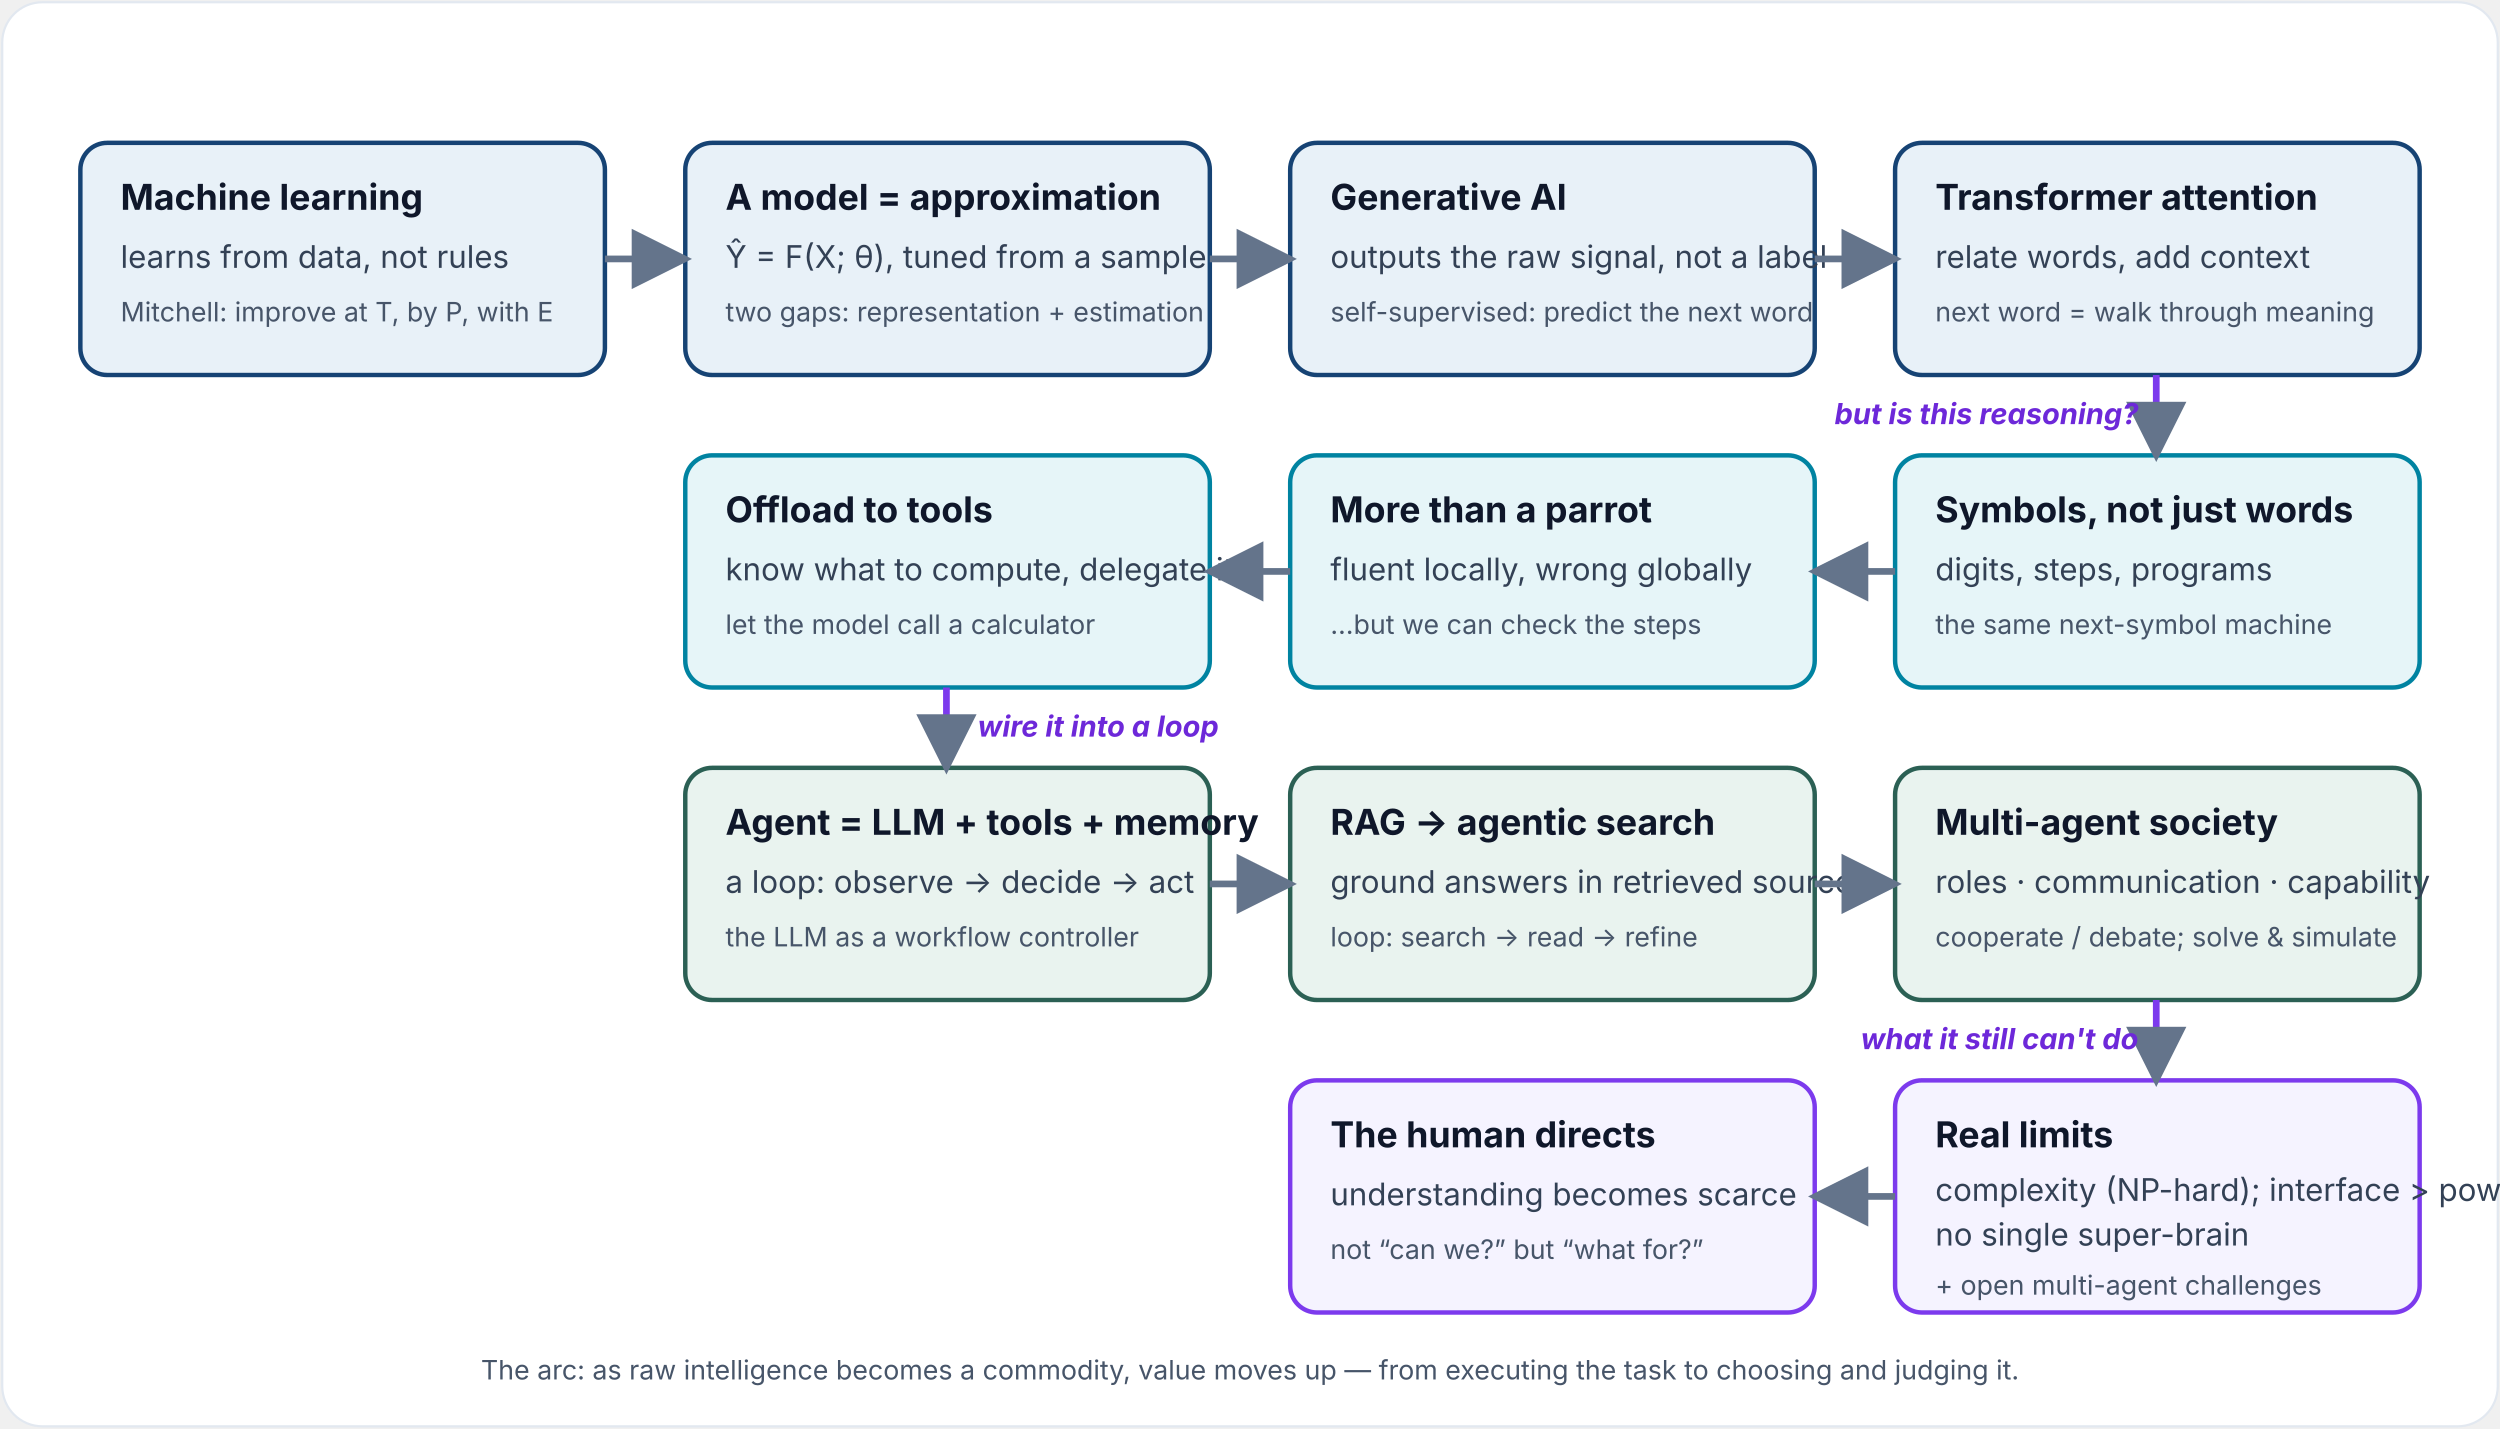
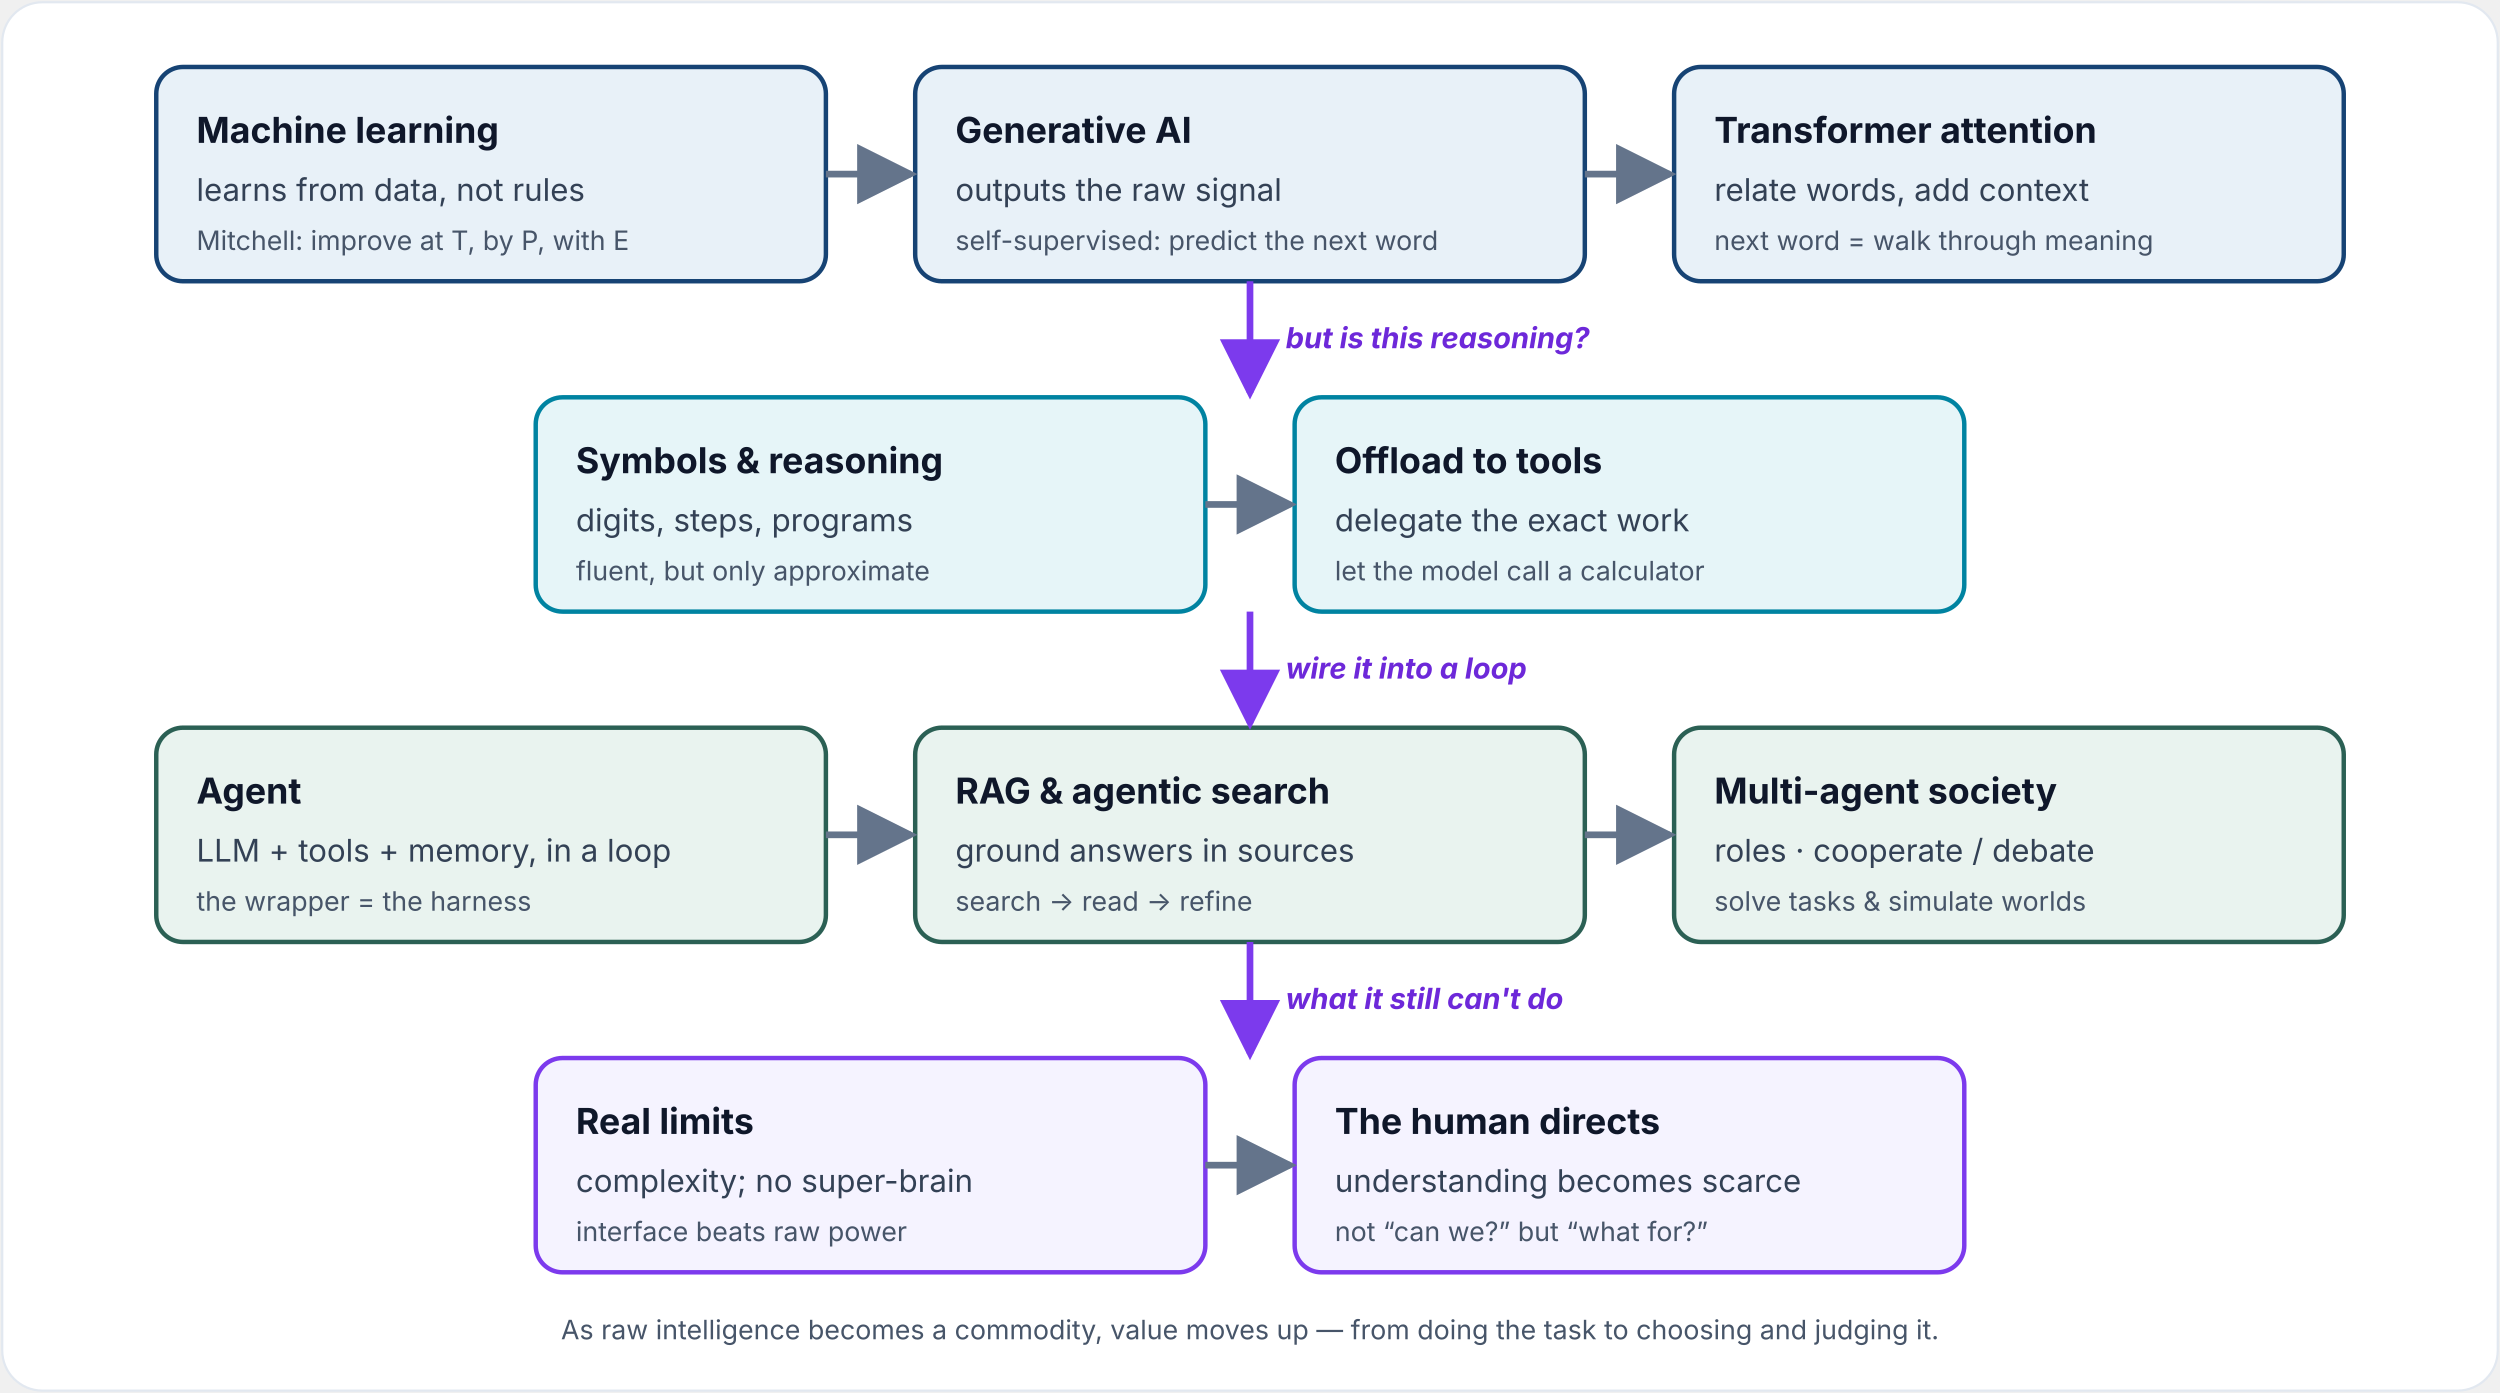
- <svg xmlns="http://www.w3.org/2000/svg" viewBox="0 0 1120 640" role="img" aria-labelledby="title desc" font-family="Inter, Arial, Helvetica, sans-serif">
+ <svg xmlns="http://www.w3.org/2000/svg" viewBox="0 0 1120 624" role="img" aria-labelledby="title desc" font-family="Inter, Arial, Helvetica, sans-serif">
  <defs>
    <marker id="arrow" markerWidth="9" markerHeight="9" refX="8" refY="4.5" orient="auto">
      <path d="M0,0 L9,4.5 L0,9 Z" fill="#64748b" />
+     </marker>
+     <marker id="arrow-v" markerWidth="9" markerHeight="9" refX="8" refY="4.5" orient="auto">
+       <path d="M0,0 L9,4.5 L0,9 Z" fill="#7c3aed" />
    </marker>
    <style>
      .box  { stroke-width: 2; }
      .m1 { fill: #e8f1f8; stroke: #164374; }
      .m2 { fill: #e6f5f8; stroke: #0083A1; }
      .m3 { fill: #e9f3ef; stroke: #2B6054; }
      .m4 { fill: #f5f3ff; stroke: #7c3aed; }
      .head  { font: 700 16px Inter, Arial, sans-serif; fill: #0f172a; }
      .text  { font: 14px Inter, Arial, sans-serif; fill: #334155; }
      .small { font: 12px Inter, Arial, sans-serif; fill: #475569; }
      .step  { font: italic 700 13px Inter, Arial, sans-serif; fill: #6d28d9; }
      .arrow { stroke: #64748b; stroke-width: 3; fill: none; marker-end: url(#arrow); }
-       .down  { stroke: #7c3aed; stroke-width: 3; fill: none; marker-end: url(#arrow); }
+       .down  { stroke: #7c3aed; stroke-width: 3; fill: none; marker-end: url(#arrow-v); }
    </style>
  </defs>
-   <rect x="1" y="1" width="1118" height="638" rx="18" fill="#ffffff" stroke="#e2e8f0" />
-   <g transform="translate(36 64)">
-     <rect width="235" height="104" rx="12" class="box m1" />
-     <text x="18" y="30" class="head">Machine learning</text>
-     <text x="18" y="56" class="text">learns from data, not rules</text>
-     <text x="18" y="80" class="small">Mitchell: improve at T, by P, with E</text>
+   <rect x="1" y="1" width="1118" height="622" rx="18" fill="#ffffff" stroke="#e2e8f0" />
+   <g transform="translate(70 30)">
+     <rect width="300" height="96" rx="12" class="box m1" />
+     <text x="18" y="34" class="head">Machine learning</text>
+     <text x="18" y="60" class="text">learns from data, not rules</text>
+     <text x="18" y="82" class="small">Mitchell: improve at T, by P, with E</text>
  </g>
-   <g transform="translate(307 64)">
-     <rect width="235" height="104" rx="12" class="box m1" />
-     <text x="18" y="30" class="head">A model = approximation</text>
-     <text x="18" y="56" class="text">Ŷ = F(X; θ), tuned from a sample</text>
-     <text x="18" y="80" class="small">two gaps: representation + estimation</text>
+   <g transform="translate(410 30)">
+     <rect width="300" height="96" rx="12" class="box m1" />
+     <text x="18" y="34" class="head">Generative AI</text>
+     <text x="18" y="60" class="text">outputs the raw signal</text>
+     <text x="18" y="82" class="small">self-supervised: predict the next word</text>
  </g>
-   <g transform="translate(578 64)">
-     <rect width="235" height="104" rx="12" class="box m1" />
-     <text x="18" y="30" class="head">Generative AI</text>
-     <text x="18" y="56" class="text">outputs the raw signal, not a label</text>
-     <text x="18" y="80" class="small">self-supervised: predict the next word</text>
+   <g transform="translate(750 30)">
+     <rect width="300" height="96" rx="12" class="box m1" />
+     <text x="18" y="34" class="head">Transformer attention</text>
+     <text x="18" y="60" class="text">relate words, add context</text>
+     <text x="18" y="82" class="small">next word = walk through meaning</text>
  </g>
-   <g transform="translate(849 64)">
-     <rect width="235" height="104" rx="12" class="box m1" />
-     <text x="18" y="30" class="head">Transformer attention</text>
-     <text x="18" y="56" class="text">relate words, add context</text>
-     <text x="18" y="80" class="small">next word = walk through meaning</text>
+   <path d="M370 78 H408" class="arrow" />
+   <path d="M710 78 H748" class="arrow" />
+   <g transform="translate(240 178)">
+     <rect width="300" height="96" rx="12" class="box m2" />
+     <text x="18" y="34" class="head">Symbols &amp; reasoning</text>
+     <text x="18" y="60" class="text">digits, steps, programs</text>
+     <text x="18" y="82" class="small">fluent, but only approximate</text>
  </g>
-   <g transform="translate(849 204)">
-     <rect width="235" height="104" rx="12" class="box m2" />
-     <text x="18" y="30" class="head">Symbols, not just words</text>
-     <text x="18" y="56" class="text">digits, steps, programs</text>
-     <text x="18" y="80" class="small">the same next-symbol machine</text>
+   <g transform="translate(580 178)">
+     <rect width="300" height="96" rx="12" class="box m2" />
+     <text x="18" y="34" class="head">Offload to tools</text>
+     <text x="18" y="60" class="text">delegate the exact work</text>
+     <text x="18" y="82" class="small">let the model call a calculator</text>
  </g>
-   <g transform="translate(578 204)">
-     <rect width="235" height="104" rx="12" class="box m2" />
-     <text x="18" y="30" class="head">More than a parrot</text>
-     <text x="18" y="56" class="text">fluent locally, wrong globally</text>
-     <text x="18" y="80" class="small">…but we can check the steps</text>
+   <path d="M540 226 H578" class="arrow" />
+   <g transform="translate(70 326)">
+     <rect width="300" height="96" rx="12" class="box m3" />
+     <text x="18" y="34" class="head">Agent</text>
+     <text x="18" y="60" class="text">LLM + tools + memory, in a loop</text>
+     <text x="18" y="82" class="small">the wrapper = the harness</text>
  </g>
-   <g transform="translate(307 204)">
-     <rect width="235" height="104" rx="12" class="box m2" />
-     <text x="18" y="30" class="head">Offload to tools</text>
-     <text x="18" y="56" class="text">know what to compute, delegate it</text>
-     <text x="18" y="80" class="small">let the model call a calculator</text>
+   <g transform="translate(410 326)">
+     <rect width="300" height="96" rx="12" class="box m3" />
+     <text x="18" y="34" class="head">RAG &amp; agentic search</text>
+     <text x="18" y="60" class="text">ground answers in sources</text>
+     <text x="18" y="82" class="small">search → read → refine</text>
  </g>
-   <g transform="translate(307 344)">
-     <rect width="235" height="104" rx="12" class="box m3" />
-     <text x="18" y="30" class="head">Agent = LLM + tools + memory</text>
-     <text x="18" y="56" class="text">a loop: observe → decide → act</text>
-     <text x="18" y="80" class="small">the LLM as a workflow controller</text>
+   <g transform="translate(750 326)">
+     <rect width="300" height="96" rx="12" class="box m3" />
+     <text x="18" y="34" class="head">Multi-agent society</text>
+     <text x="18" y="60" class="text">roles · cooperate / debate</text>
+     <text x="18" y="82" class="small">solve tasks &amp; simulate worlds</text>
  </g>
-   <g transform="translate(578 344)">
-     <rect width="235" height="104" rx="12" class="box m3" />
-     <text x="18" y="30" class="head">RAG → agentic search</text>
-     <text x="18" y="56" class="text">ground answers in retrieved sources</text>
-     <text x="18" y="80" class="small">loop: search → read → refine</text>
+   <path d="M370 374 H408" class="arrow" />
+   <path d="M710 374 H748" class="arrow" />
+   <g transform="translate(240 474)">
+     <rect width="300" height="96" rx="12" class="box m4" />
+     <text x="18" y="34" class="head">Real limits</text>
+     <text x="18" y="60" class="text">complexity; no super-brain</text>
+     <text x="18" y="82" class="small">interface beats raw power</text>
  </g>
-   <g transform="translate(849 344)">
-     <rect width="235" height="104" rx="12" class="box m3" />
-     <text x="18" y="30" class="head">Multi-agent society</text>
-     <text x="18" y="56" class="text">roles · communication · capability</text>
-     <text x="18" y="80" class="small">cooperate / debate; solve &amp; simulate</text>
+   <g transform="translate(580 474)">
+     <rect width="300" height="96" rx="12" class="box m4" />
+     <text x="18" y="34" class="head">The human directs</text>
+     <text x="18" y="60" class="text">understanding becomes scarce</text>
+     <text x="18" y="82" class="small">not “can we?” but “what for?”</text>
  </g>
-   <g transform="translate(849 484)">
-     <rect width="235" height="104" rx="12" class="box m4" />
-     <text x="18" y="30" class="head">Real limits</text>
-     <text x="18" y="54" class="text">complexity (NP-hard); interface &gt; power;</text>
-     <text x="18" y="74" class="text">no single super-brain</text>
-     <text x="18" y="96" class="small">+ open multi-agent challenges</text>
-   </g>
-   <g transform="translate(578 484)">
-     <rect width="235" height="104" rx="12" class="box m4" />
-     <text x="18" y="30" class="head">The human directs</text>
-     <text x="18" y="56" class="text">understanding becomes scarce</text>
-     <text x="18" y="80" class="small">not “can we?” but “what for?”</text>
-   </g>
-   <path d="M271 116 H307" class="arrow" />
-   <path d="M813 116 H849" class="arrow" />
-   <path d="M542 116 H578" class="arrow" />
-   <path d="M849 256 H813" class="arrow" />
-   <path d="M578 256 H542" class="arrow" />
-   <path d="M542 396 H578" class="arrow" />
-   <path d="M813 396 H849" class="arrow" />
-   <path d="M849 536 H813" class="arrow" />
-   <path d="M966 168 V204" class="down" />
-   <text x="958" y="190" text-anchor="end" class="step">but is this reasoning?</text>
-   <path d="M424 308 V344" class="down" />
-   <text x="438" y="330" class="step">wire it into a loop</text>
-   <path d="M966 448 V484" class="down" />
-   <text x="958" y="470" text-anchor="end" class="step">what it still can't do</text>
-   <text x="560" y="618" text-anchor="middle" class="small">The arc: as raw intelligence becomes a commodity, value moves up — from executing the task to choosing and judging it.</text>
+   <path d="M540 522 H578" class="arrow" />
+   <path d="M560 126 V176" class="down" />
+   <text x="576" y="156" class="step">but is this reasoning?</text>
+   <path d="M560 274 V324" class="down" />
+   <text x="576" y="304" class="step">wire it into a loop</text>
+   <path d="M560 422 V472" class="down" />
+   <text x="576" y="452" class="step">what it still can't do</text>
+   <text x="560" y="600" text-anchor="middle" class="small">As raw intelligence becomes a commodity, value moves up — from doing the task to choosing and judging it.</text>
</svg>
